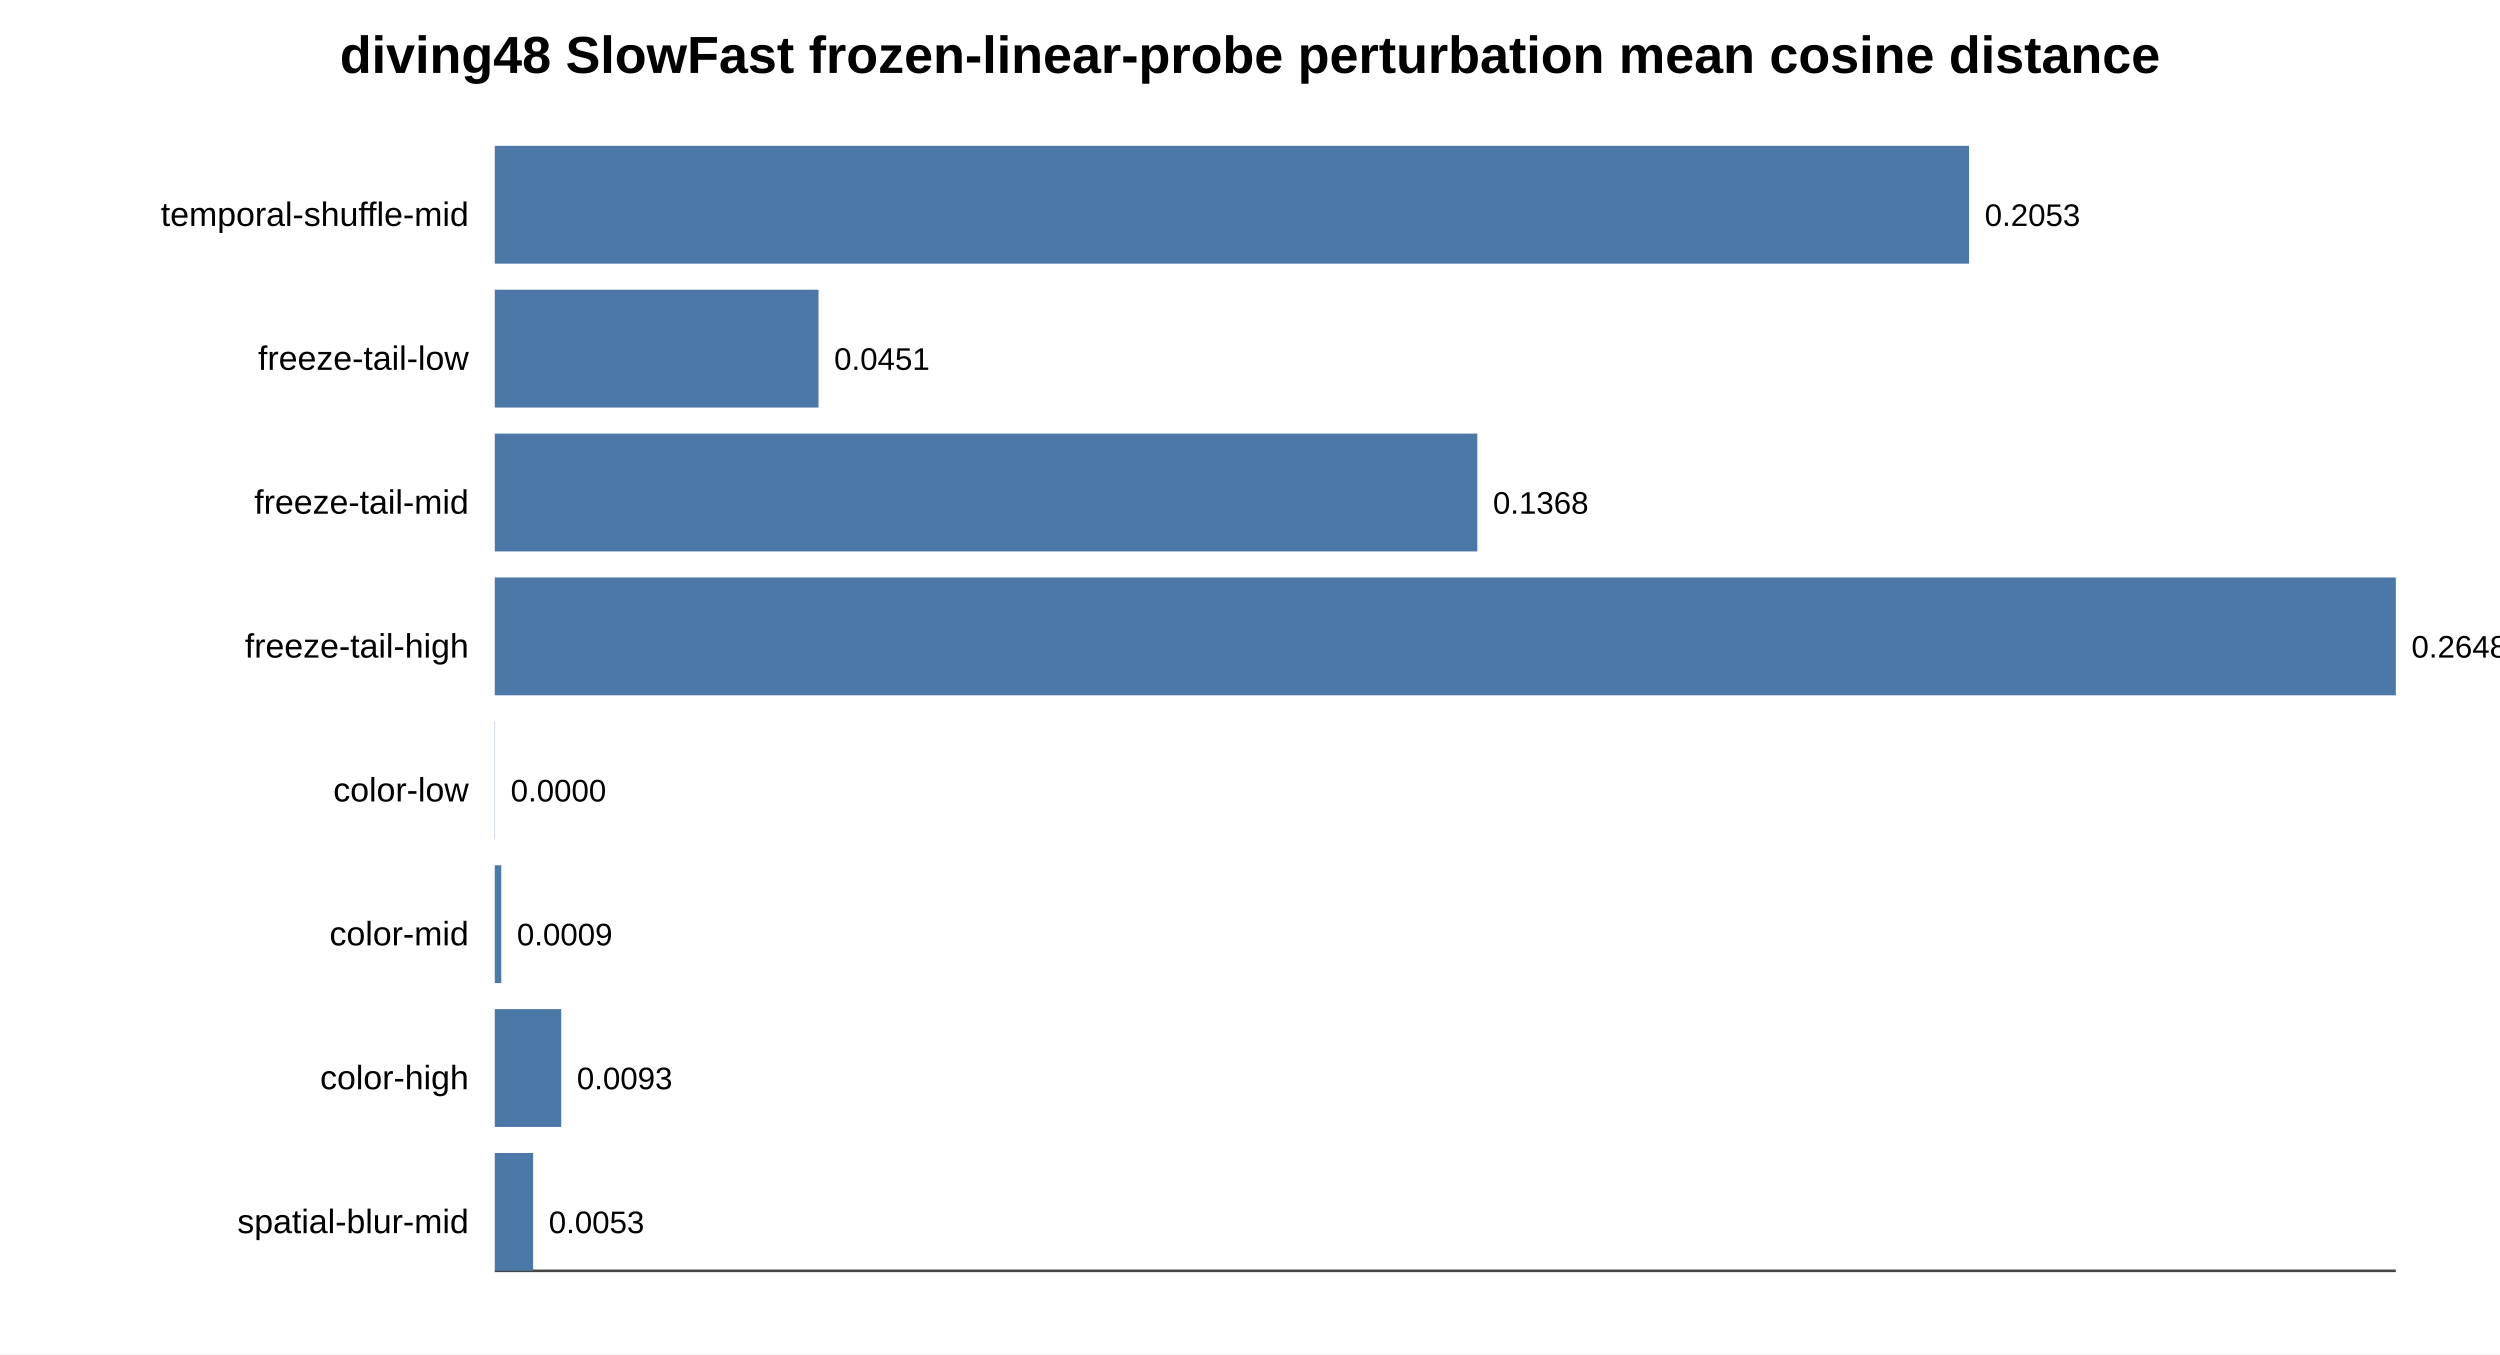
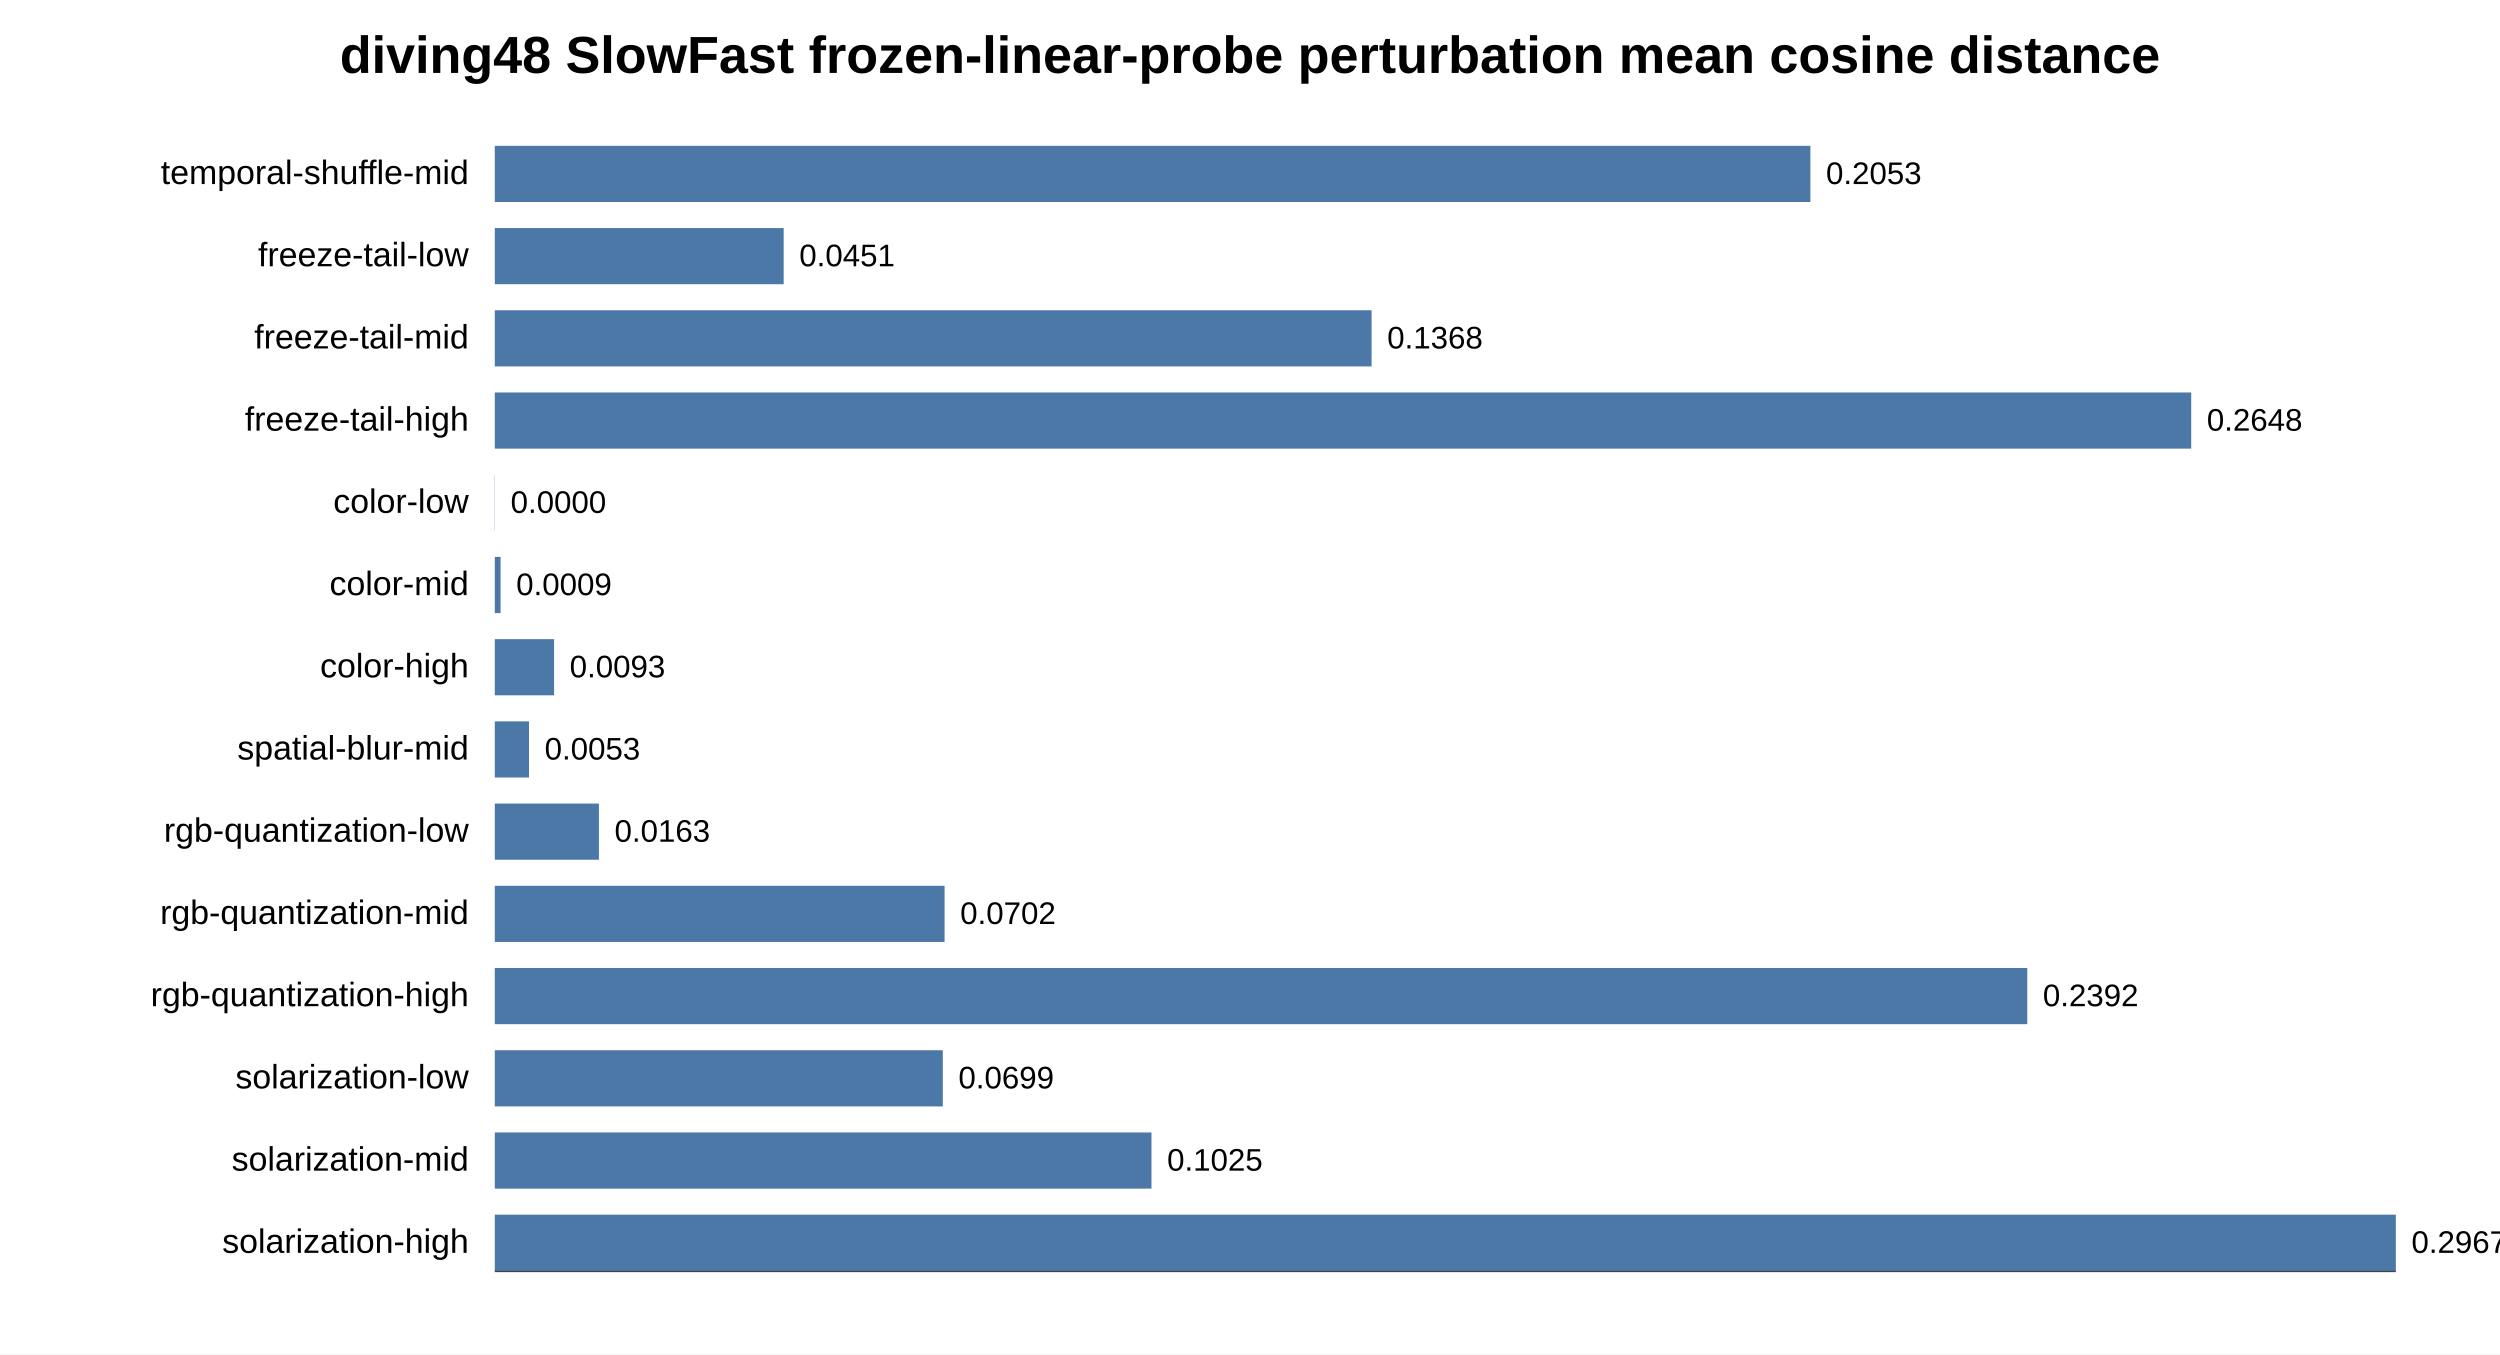
<svg xmlns="http://www.w3.org/2000/svg" width="960" height="520" viewBox="0 0 960 520">
  <rect width="100%" height="100%" fill="white" />
  <text x="480.00" y="28.00" text-anchor="middle" font-family="Arial, sans-serif" font-size="20" font-weight="700">diving48 SlowFast frozen-linear-probe perturbation mean cosine distance</text>
  <line x1="190" y1="488" x2="920" y2="488" stroke="#444" stroke-width="1" />
-   <text x="180.00" y="86.77" text-anchor="end" font-family="Arial, sans-serif" font-size="13" font-weight="400">temporal-shuffle-mid</text>
-   <rect x="190" y="56.00" width="566.12" height="45.25" fill="#4c78a8" />
-   <text x="762.12" y="86.77" text-anchor="start" font-family="Arial, sans-serif" font-size="12" font-weight="400">0.2053</text>
-   <text x="180.00" y="142.02" text-anchor="end" font-family="Arial, sans-serif" font-size="13" font-weight="400">freeze-tail-low</text>
-   <rect x="190" y="111.25" width="124.31" height="45.25" fill="#4c78a8" />
-   <text x="320.31" y="142.02" text-anchor="start" font-family="Arial, sans-serif" font-size="12" font-weight="400">0.0451</text>
-   <text x="180.00" y="197.27" text-anchor="end" font-family="Arial, sans-serif" font-size="13" font-weight="400">freeze-tail-mid</text>
-   <rect x="190" y="166.50" width="377.29" height="45.25" fill="#4c78a8" />
-   <text x="573.29" y="197.27" text-anchor="start" font-family="Arial, sans-serif" font-size="12" font-weight="400">0.1368</text>
-   <text x="180.00" y="252.52" text-anchor="end" font-family="Arial, sans-serif" font-size="13" font-weight="400">freeze-tail-high</text>
-   <rect x="190" y="221.75" width="730.00" height="45.25" fill="#4c78a8" />
-   <text x="926.00" y="252.52" text-anchor="start" font-family="Arial, sans-serif" font-size="12" font-weight="400">0.2648</text>
-   <text x="180.00" y="307.77" text-anchor="end" font-family="Arial, sans-serif" font-size="13" font-weight="400">color-low</text>
-   <rect x="190" y="277.00" width="0.09" height="45.25" fill="#4c78a8" />
-   <text x="196.09" y="307.77" text-anchor="start" font-family="Arial, sans-serif" font-size="12" font-weight="400">0.0000</text>
-   <text x="180.00" y="363.02" text-anchor="end" font-family="Arial, sans-serif" font-size="13" font-weight="400">color-mid</text>
-   <rect x="190" y="332.25" width="2.49" height="45.25" fill="#4c78a8" />
-   <text x="198.49" y="363.02" text-anchor="start" font-family="Arial, sans-serif" font-size="12" font-weight="400">0.0009</text>
-   <text x="180.00" y="418.27" text-anchor="end" font-family="Arial, sans-serif" font-size="13" font-weight="400">color-high</text>
-   <rect x="190" y="387.50" width="25.51" height="45.25" fill="#4c78a8" />
-   <text x="221.51" y="418.27" text-anchor="start" font-family="Arial, sans-serif" font-size="12" font-weight="400">0.0093</text>
-   <text x="180.00" y="473.52" text-anchor="end" font-family="Arial, sans-serif" font-size="13" font-weight="400">spatial-blur-mid</text>
-   <rect x="190" y="442.75" width="14.72" height="45.25" fill="#4c78a8" />
-   <text x="210.72" y="473.52" text-anchor="start" font-family="Arial, sans-serif" font-size="12" font-weight="400">0.0053</text>
+   <text x="180.00" y="70.67" text-anchor="end" font-family="Arial, sans-serif" font-size="13" font-weight="400">temporal-shuffle-mid</text>
+   <rect x="190" y="56.00" width="505.19" height="21.57" fill="#4c78a8" />
+   <text x="701.19" y="70.67" text-anchor="start" font-family="Arial, sans-serif" font-size="12" font-weight="400">0.2053</text>
+   <text x="180.00" y="102.24" text-anchor="end" font-family="Arial, sans-serif" font-size="13" font-weight="400">freeze-tail-low</text>
+   <rect x="190" y="87.57" width="110.93" height="21.57" fill="#4c78a8" />
+   <text x="306.93" y="102.24" text-anchor="start" font-family="Arial, sans-serif" font-size="12" font-weight="400">0.0451</text>
+   <text x="180.00" y="133.81" text-anchor="end" font-family="Arial, sans-serif" font-size="13" font-weight="400">freeze-tail-mid</text>
+   <rect x="190" y="119.14" width="336.69" height="21.57" fill="#4c78a8" />
+   <text x="532.69" y="133.81" text-anchor="start" font-family="Arial, sans-serif" font-size="12" font-weight="400">0.1368</text>
+   <text x="180.00" y="165.38" text-anchor="end" font-family="Arial, sans-serif" font-size="13" font-weight="400">freeze-tail-high</text>
+   <rect x="190" y="150.71" width="651.43" height="21.57" fill="#4c78a8" />
+   <text x="847.43" y="165.38" text-anchor="start" font-family="Arial, sans-serif" font-size="12" font-weight="400">0.2648</text>
+   <text x="180.00" y="196.95" text-anchor="end" font-family="Arial, sans-serif" font-size="13" font-weight="400">color-low</text>
+   <rect x="190" y="182.29" width="0.08" height="21.57" fill="#4c78a8" />
+   <text x="196.08" y="196.95" text-anchor="start" font-family="Arial, sans-serif" font-size="12" font-weight="400">0.0000</text>
+   <text x="180.00" y="228.53" text-anchor="end" font-family="Arial, sans-serif" font-size="13" font-weight="400">color-mid</text>
+   <rect x="190" y="213.86" width="2.22" height="21.57" fill="#4c78a8" />
+   <text x="198.22" y="228.53" text-anchor="start" font-family="Arial, sans-serif" font-size="12" font-weight="400">0.0009</text>
+   <text x="180.00" y="260.10" text-anchor="end" font-family="Arial, sans-serif" font-size="13" font-weight="400">color-high</text>
+   <rect x="190" y="245.43" width="22.76" height="21.57" fill="#4c78a8" />
+   <text x="218.76" y="260.10" text-anchor="start" font-family="Arial, sans-serif" font-size="12" font-weight="400">0.0093</text>
+   <text x="180.00" y="291.67" text-anchor="end" font-family="Arial, sans-serif" font-size="13" font-weight="400">spatial-blur-mid</text>
+   <rect x="190" y="277.00" width="13.14" height="21.57" fill="#4c78a8" />
+   <text x="209.14" y="291.67" text-anchor="start" font-family="Arial, sans-serif" font-size="12" font-weight="400">0.0053</text>
+   <text x="180.00" y="323.24" text-anchor="end" font-family="Arial, sans-serif" font-size="13" font-weight="400">rgb-quantization-low</text>
+   <rect x="190" y="308.57" width="39.99" height="21.57" fill="#4c78a8" />
+   <text x="235.99" y="323.24" text-anchor="start" font-family="Arial, sans-serif" font-size="12" font-weight="400">0.0163</text>
+   <text x="180.00" y="354.81" text-anchor="end" font-family="Arial, sans-serif" font-size="13" font-weight="400">rgb-quantization-mid</text>
+   <rect x="190" y="340.14" width="172.72" height="21.57" fill="#4c78a8" />
+   <text x="368.72" y="354.81" text-anchor="start" font-family="Arial, sans-serif" font-size="12" font-weight="400">0.0702</text>
+   <text x="180.00" y="386.38" text-anchor="end" font-family="Arial, sans-serif" font-size="13" font-weight="400">rgb-quantization-high</text>
+   <rect x="190" y="371.71" width="588.47" height="21.57" fill="#4c78a8" />
+   <text x="784.47" y="386.38" text-anchor="start" font-family="Arial, sans-serif" font-size="12" font-weight="400">0.2392</text>
+   <text x="180.00" y="417.95" text-anchor="end" font-family="Arial, sans-serif" font-size="13" font-weight="400">solarization-low</text>
+   <rect x="190" y="403.29" width="172.04" height="21.57" fill="#4c78a8" />
+   <text x="368.04" y="417.95" text-anchor="start" font-family="Arial, sans-serif" font-size="12" font-weight="400">0.0699</text>
+   <text x="180.00" y="449.53" text-anchor="end" font-family="Arial, sans-serif" font-size="13" font-weight="400">solarization-mid</text>
+   <rect x="190" y="434.86" width="252.17" height="21.57" fill="#4c78a8" />
+   <text x="448.17" y="449.53" text-anchor="start" font-family="Arial, sans-serif" font-size="12" font-weight="400">0.1025</text>
+   <text x="180.00" y="481.10" text-anchor="end" font-family="Arial, sans-serif" font-size="13" font-weight="400">solarization-high</text>
+   <rect x="190" y="466.43" width="730.00" height="21.57" fill="#4c78a8" />
+   <text x="926.00" y="481.10" text-anchor="start" font-family="Arial, sans-serif" font-size="12" font-weight="400">0.2967</text>
</svg>
